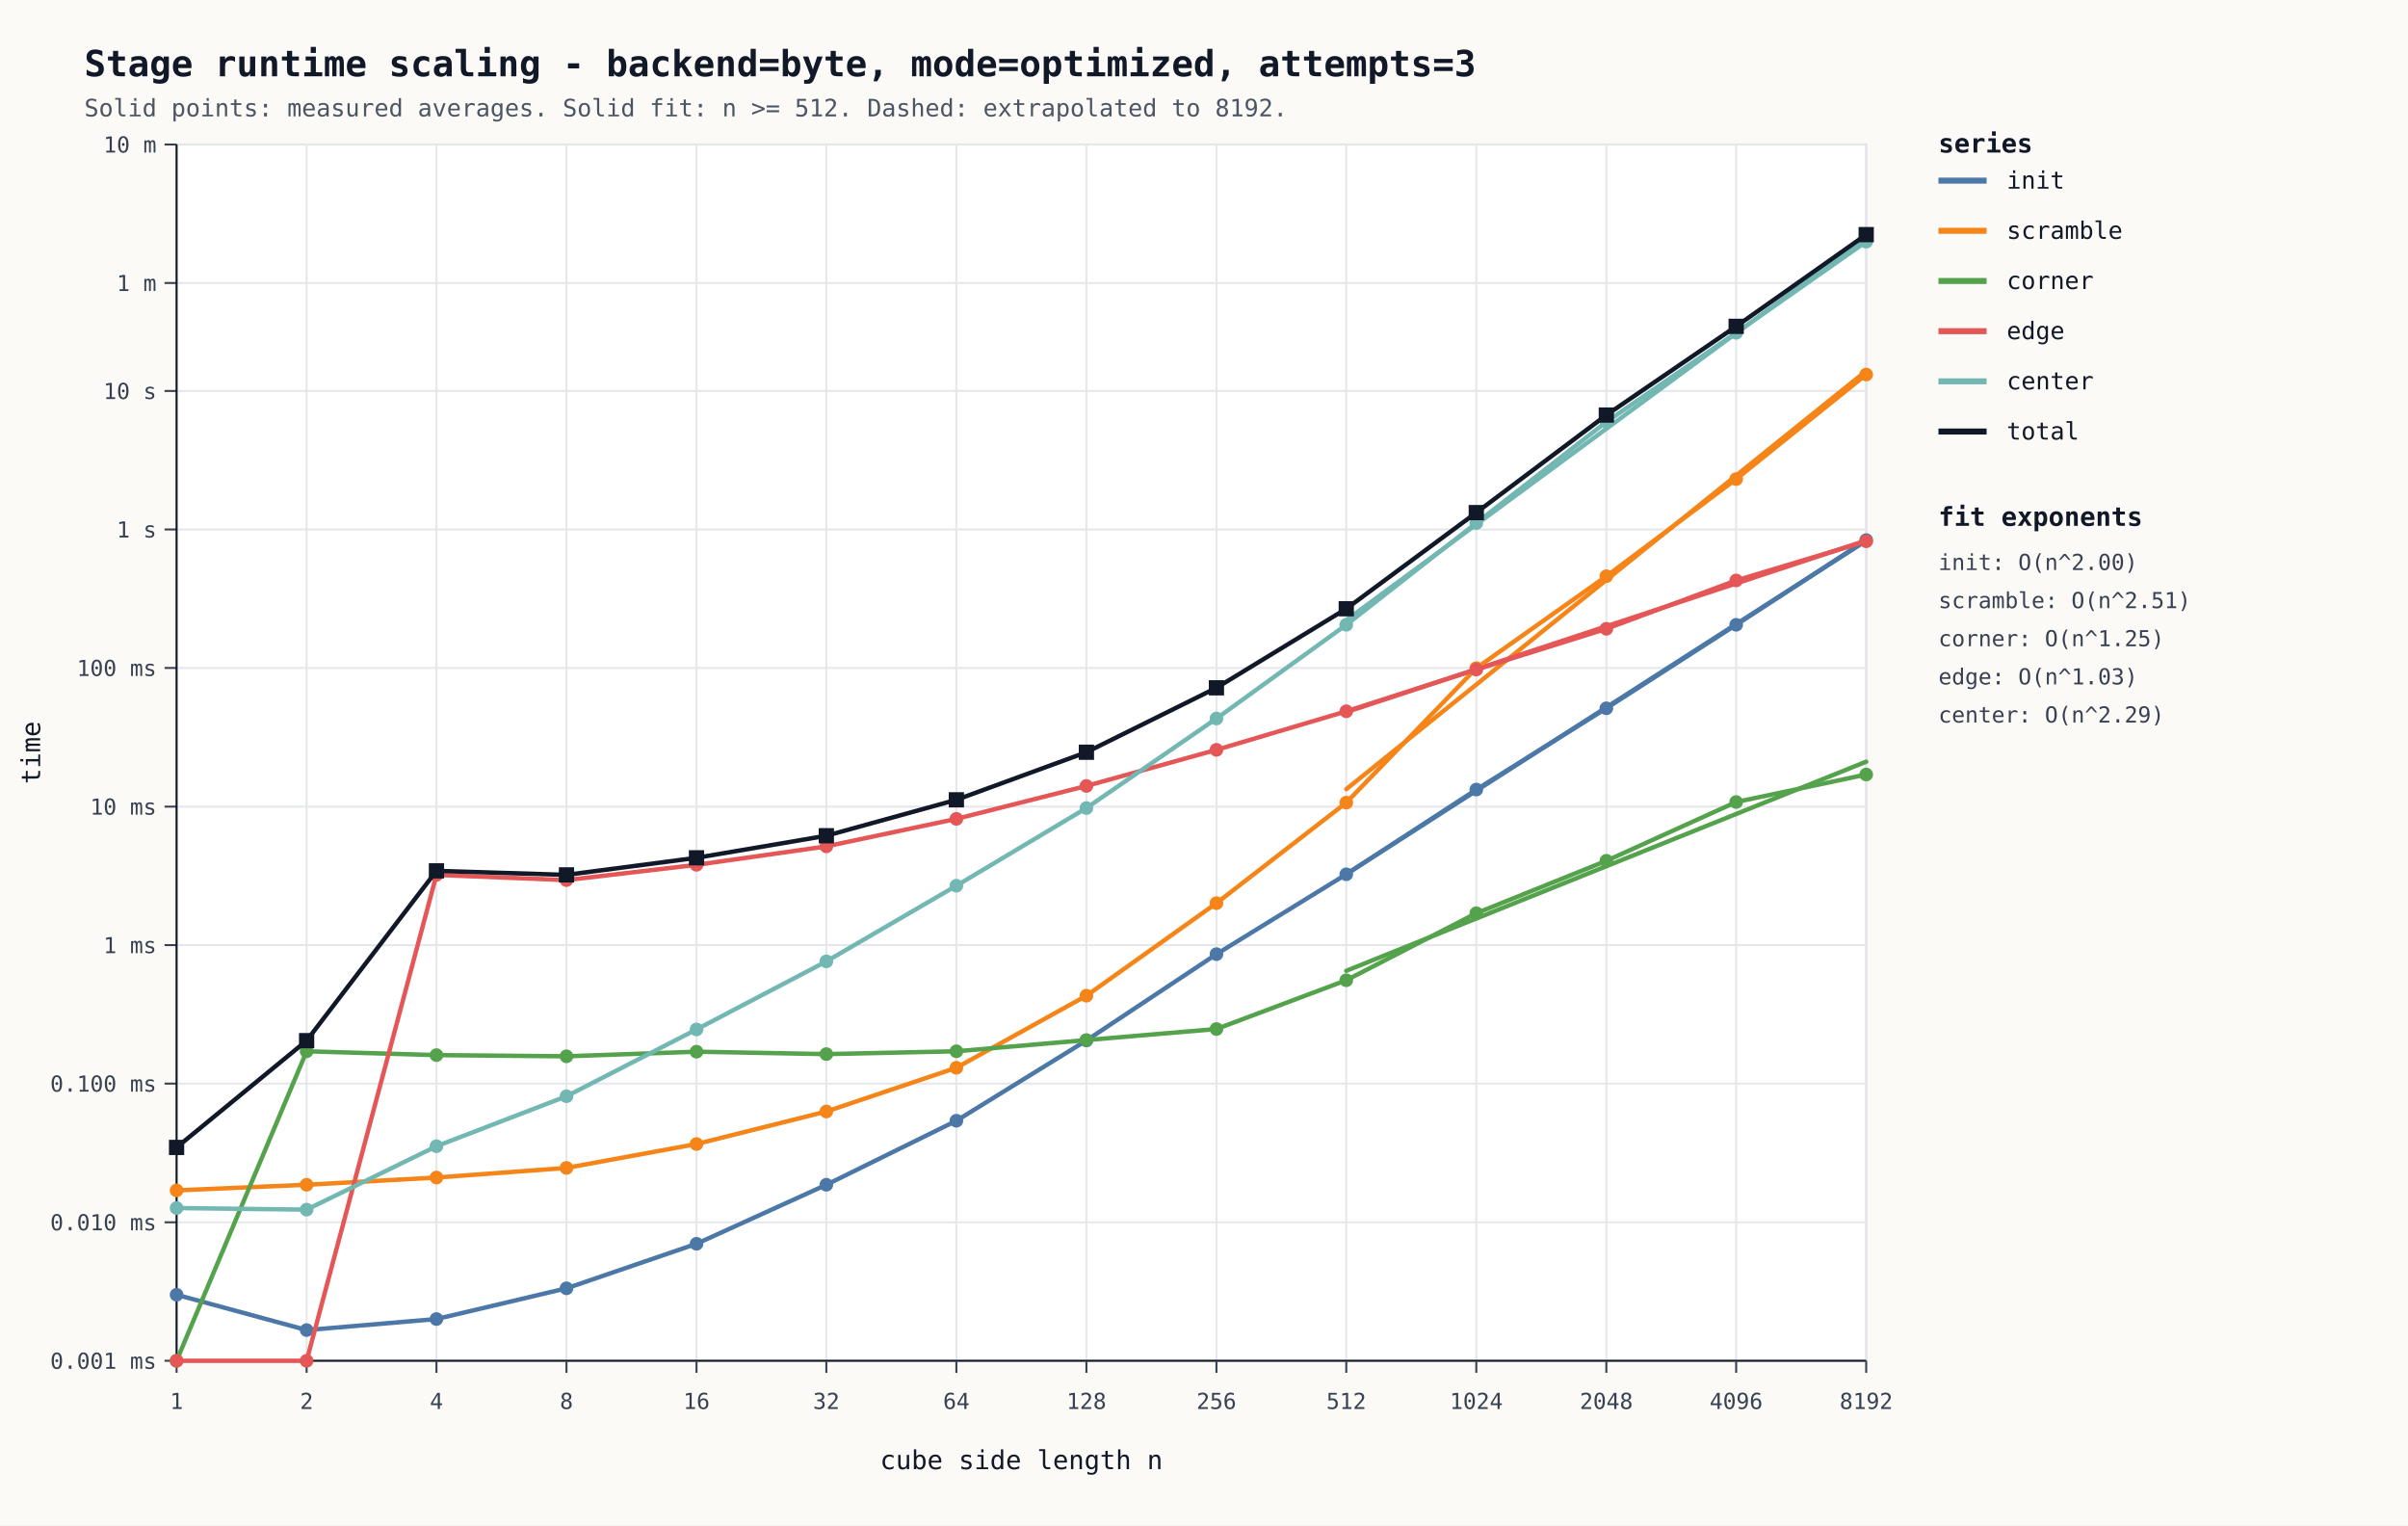
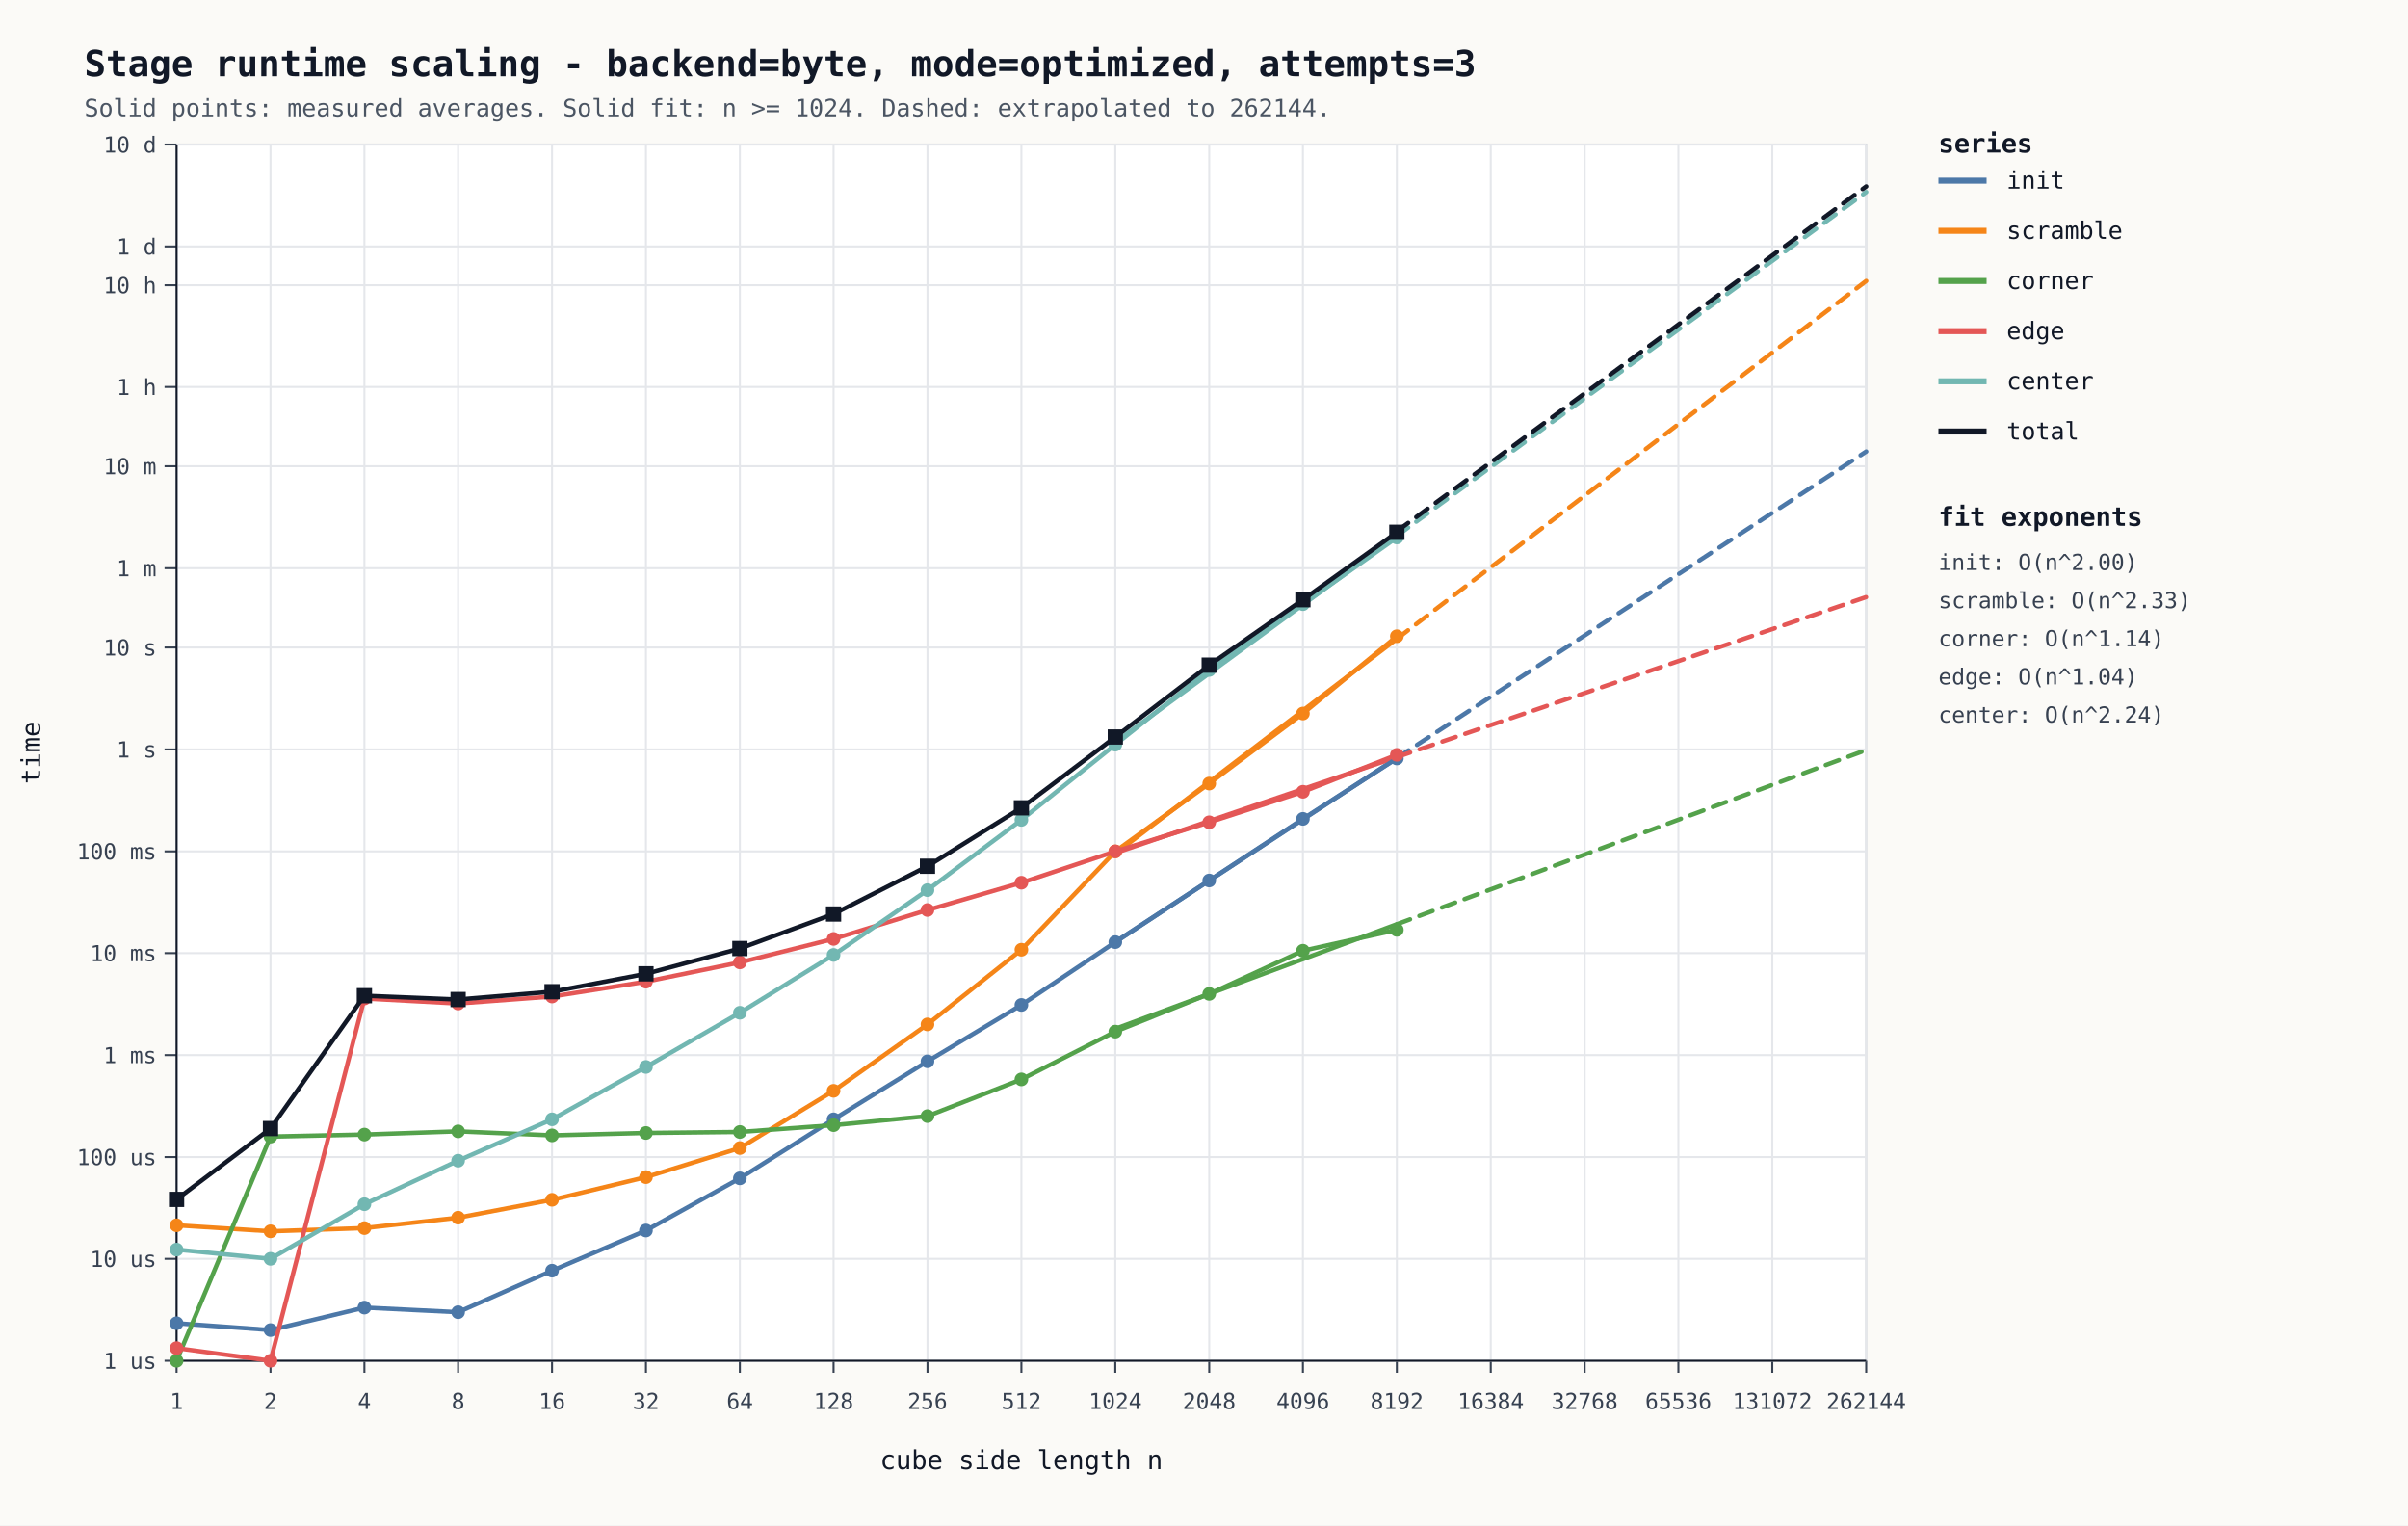
<svg xmlns="http://www.w3.org/2000/svg" width="1200" height="760" viewBox="0 0 1200 760">
  <rect width="1200" height="760" fill="#fbfaf7" />
  <text x="42.0" y="38.0" font-family="monospace" font-size="18" fill="#111827" text-anchor="start" font-weight="700">Stage runtime scaling - backend=byte, mode=optimized, attempts=3</text>
-   <text x="42.0" y="58.0" font-family="monospace" font-size="12" fill="#4b5563" text-anchor="start" font-weight="400">Solid points: measured averages. Solid fit: n &gt;= 512. Dashed: extrapolated to 8192.</text>
+   <text x="42.0" y="58.0" font-family="monospace" font-size="12" fill="#4b5563" text-anchor="start" font-weight="400">Solid points: measured averages. Solid fit: n &gt;= 1024. Dashed: extrapolated to 262144.</text>
  <rect x="88" y="72" width="842" height="606" fill="#ffffff" stroke="#d1d5db" />
  <line x1="88.0" y1="72" x2="88.0" y2="678" stroke="#e5e7eb" />
  <line x1="88.0" y1="678" x2="88.0" y2="684" stroke="#374151" />
  <text x="88.0" y="702.0" font-family="monospace" font-size="11" fill="#374151" text-anchor="middle" font-weight="400">1</text>
-   <line x1="152.8" y1="72" x2="152.8" y2="678" stroke="#e5e7eb" />
-   <line x1="152.8" y1="678" x2="152.8" y2="684" stroke="#374151" />
-   <text x="152.8" y="702.0" font-family="monospace" font-size="11" fill="#374151" text-anchor="middle" font-weight="400">2</text>
-   <line x1="217.5" y1="72" x2="217.5" y2="678" stroke="#e5e7eb" />
-   <line x1="217.5" y1="678" x2="217.5" y2="684" stroke="#374151" />
-   <text x="217.5" y="702.0" font-family="monospace" font-size="11" fill="#374151" text-anchor="middle" font-weight="400">4</text>
-   <line x1="282.3" y1="72" x2="282.3" y2="678" stroke="#e5e7eb" />
-   <line x1="282.3" y1="678" x2="282.3" y2="684" stroke="#374151" />
-   <text x="282.3" y="702.0" font-family="monospace" font-size="11" fill="#374151" text-anchor="middle" font-weight="400">8</text>
-   <line x1="347.1" y1="72" x2="347.1" y2="678" stroke="#e5e7eb" />
-   <line x1="347.1" y1="678" x2="347.1" y2="684" stroke="#374151" />
-   <text x="347.1" y="702.0" font-family="monospace" font-size="11" fill="#374151" text-anchor="middle" font-weight="400">16</text>
-   <line x1="411.8" y1="72" x2="411.8" y2="678" stroke="#e5e7eb" />
-   <line x1="411.8" y1="678" x2="411.8" y2="684" stroke="#374151" />
-   <text x="411.8" y="702.0" font-family="monospace" font-size="11" fill="#374151" text-anchor="middle" font-weight="400">32</text>
-   <line x1="476.6" y1="72" x2="476.6" y2="678" stroke="#e5e7eb" />
-   <line x1="476.6" y1="678" x2="476.6" y2="684" stroke="#374151" />
-   <text x="476.6" y="702.0" font-family="monospace" font-size="11" fill="#374151" text-anchor="middle" font-weight="400">64</text>
-   <line x1="541.4" y1="72" x2="541.4" y2="678" stroke="#e5e7eb" />
-   <line x1="541.4" y1="678" x2="541.4" y2="684" stroke="#374151" />
-   <text x="541.4" y="702.0" font-family="monospace" font-size="11" fill="#374151" text-anchor="middle" font-weight="400">128</text>
-   <line x1="606.2" y1="72" x2="606.2" y2="678" stroke="#e5e7eb" />
-   <line x1="606.2" y1="678" x2="606.2" y2="684" stroke="#374151" />
-   <text x="606.2" y="702.0" font-family="monospace" font-size="11" fill="#374151" text-anchor="middle" font-weight="400">256</text>
-   <line x1="670.9" y1="72" x2="670.9" y2="678" stroke="#e5e7eb" />
-   <line x1="670.9" y1="678" x2="670.9" y2="684" stroke="#374151" />
-   <text x="670.9" y="702.0" font-family="monospace" font-size="11" fill="#374151" text-anchor="middle" font-weight="400">512</text>
-   <line x1="735.7" y1="72" x2="735.7" y2="678" stroke="#e5e7eb" />
-   <line x1="735.7" y1="678" x2="735.7" y2="684" stroke="#374151" />
-   <text x="735.7" y="702.0" font-family="monospace" font-size="11" fill="#374151" text-anchor="middle" font-weight="400">1024</text>
-   <line x1="800.5" y1="72" x2="800.5" y2="678" stroke="#e5e7eb" />
-   <line x1="800.5" y1="678" x2="800.5" y2="684" stroke="#374151" />
-   <text x="800.5" y="702.0" font-family="monospace" font-size="11" fill="#374151" text-anchor="middle" font-weight="400">2048</text>
-   <line x1="865.2" y1="72" x2="865.2" y2="678" stroke="#e5e7eb" />
-   <line x1="865.2" y1="678" x2="865.2" y2="684" stroke="#374151" />
-   <text x="865.2" y="702.0" font-family="monospace" font-size="11" fill="#374151" text-anchor="middle" font-weight="400">4096</text>
+   <line x1="134.8" y1="72" x2="134.8" y2="678" stroke="#e5e7eb" />
+   <line x1="134.8" y1="678" x2="134.8" y2="684" stroke="#374151" />
+   <text x="134.8" y="702.0" font-family="monospace" font-size="11" fill="#374151" text-anchor="middle" font-weight="400">2</text>
+   <line x1="181.6" y1="72" x2="181.6" y2="678" stroke="#e5e7eb" />
+   <line x1="181.6" y1="678" x2="181.6" y2="684" stroke="#374151" />
+   <text x="181.6" y="702.0" font-family="monospace" font-size="11" fill="#374151" text-anchor="middle" font-weight="400">4</text>
+   <line x1="228.3" y1="72" x2="228.3" y2="678" stroke="#e5e7eb" />
+   <line x1="228.3" y1="678" x2="228.3" y2="684" stroke="#374151" />
+   <text x="228.3" y="702.0" font-family="monospace" font-size="11" fill="#374151" text-anchor="middle" font-weight="400">8</text>
+   <line x1="275.1" y1="72" x2="275.1" y2="678" stroke="#e5e7eb" />
+   <line x1="275.1" y1="678" x2="275.1" y2="684" stroke="#374151" />
+   <text x="275.1" y="702.0" font-family="monospace" font-size="11" fill="#374151" text-anchor="middle" font-weight="400">16</text>
+   <line x1="321.9" y1="72" x2="321.9" y2="678" stroke="#e5e7eb" />
+   <line x1="321.9" y1="678" x2="321.9" y2="684" stroke="#374151" />
+   <text x="321.9" y="702.0" font-family="monospace" font-size="11" fill="#374151" text-anchor="middle" font-weight="400">32</text>
+   <line x1="368.7" y1="72" x2="368.7" y2="678" stroke="#e5e7eb" />
+   <line x1="368.7" y1="678" x2="368.7" y2="684" stroke="#374151" />
+   <text x="368.7" y="702.0" font-family="monospace" font-size="11" fill="#374151" text-anchor="middle" font-weight="400">64</text>
+   <line x1="415.4" y1="72" x2="415.4" y2="678" stroke="#e5e7eb" />
+   <line x1="415.4" y1="678" x2="415.4" y2="684" stroke="#374151" />
+   <text x="415.4" y="702.0" font-family="monospace" font-size="11" fill="#374151" text-anchor="middle" font-weight="400">128</text>
+   <line x1="462.2" y1="72" x2="462.2" y2="678" stroke="#e5e7eb" />
+   <line x1="462.2" y1="678" x2="462.2" y2="684" stroke="#374151" />
+   <text x="462.2" y="702.0" font-family="monospace" font-size="11" fill="#374151" text-anchor="middle" font-weight="400">256</text>
+   <line x1="509.0" y1="72" x2="509.0" y2="678" stroke="#e5e7eb" />
+   <line x1="509.0" y1="678" x2="509.0" y2="684" stroke="#374151" />
+   <text x="509.0" y="702.0" font-family="monospace" font-size="11" fill="#374151" text-anchor="middle" font-weight="400">512</text>
+   <line x1="555.8" y1="72" x2="555.8" y2="678" stroke="#e5e7eb" />
+   <line x1="555.8" y1="678" x2="555.8" y2="684" stroke="#374151" />
+   <text x="555.8" y="702.0" font-family="monospace" font-size="11" fill="#374151" text-anchor="middle" font-weight="400">1024</text>
+   <line x1="602.6" y1="72" x2="602.6" y2="678" stroke="#e5e7eb" />
+   <line x1="602.6" y1="678" x2="602.6" y2="684" stroke="#374151" />
+   <text x="602.6" y="702.0" font-family="monospace" font-size="11" fill="#374151" text-anchor="middle" font-weight="400">2048</text>
+   <line x1="649.3" y1="72" x2="649.3" y2="678" stroke="#e5e7eb" />
+   <line x1="649.3" y1="678" x2="649.3" y2="684" stroke="#374151" />
+   <text x="649.3" y="702.0" font-family="monospace" font-size="11" fill="#374151" text-anchor="middle" font-weight="400">4096</text>
+   <line x1="696.1" y1="72" x2="696.1" y2="678" stroke="#e5e7eb" />
+   <line x1="696.1" y1="678" x2="696.1" y2="684" stroke="#374151" />
+   <text x="696.1" y="702.0" font-family="monospace" font-size="11" fill="#374151" text-anchor="middle" font-weight="400">8192</text>
+   <line x1="742.9" y1="72" x2="742.9" y2="678" stroke="#e5e7eb" />
+   <line x1="742.9" y1="678" x2="742.9" y2="684" stroke="#374151" />
+   <text x="742.9" y="702.0" font-family="monospace" font-size="11" fill="#374151" text-anchor="middle" font-weight="400">16384</text>
+   <line x1="789.7" y1="72" x2="789.7" y2="678" stroke="#e5e7eb" />
+   <line x1="789.7" y1="678" x2="789.7" y2="684" stroke="#374151" />
+   <text x="789.7" y="702.0" font-family="monospace" font-size="11" fill="#374151" text-anchor="middle" font-weight="400">32768</text>
+   <line x1="836.4" y1="72" x2="836.4" y2="678" stroke="#e5e7eb" />
+   <line x1="836.4" y1="678" x2="836.4" y2="684" stroke="#374151" />
+   <text x="836.4" y="702.0" font-family="monospace" font-size="11" fill="#374151" text-anchor="middle" font-weight="400">65536</text>
+   <line x1="883.2" y1="72" x2="883.2" y2="678" stroke="#e5e7eb" />
+   <line x1="883.2" y1="678" x2="883.2" y2="684" stroke="#374151" />
+   <text x="883.2" y="702.0" font-family="monospace" font-size="11" fill="#374151" text-anchor="middle" font-weight="400">131072</text>
  <line x1="930.0" y1="72" x2="930.0" y2="678" stroke="#e5e7eb" />
  <line x1="930.0" y1="678" x2="930.0" y2="684" stroke="#374151" />
-   <text x="930.0" y="702.0" font-family="monospace" font-size="11" fill="#374151" text-anchor="middle" font-weight="400">8192</text>
+   <text x="930.0" y="702.0" font-family="monospace" font-size="11" fill="#374151" text-anchor="middle" font-weight="400">262144</text>
  <line x1="88" y1="678.0" x2="930" y2="678.0" stroke="#e5e7eb" />
  <line x1="82" y1="678.0" x2="88" y2="678.0" stroke="#374151" />
-   <text x="78.0" y="682.0" font-family="monospace" font-size="11" fill="#374151" text-anchor="end" font-weight="400">0.001 ms</text>
-   <line x1="88" y1="609.0" x2="930" y2="609.0" stroke="#e5e7eb" />
-   <line x1="82" y1="609.0" x2="88" y2="609.0" stroke="#374151" />
-   <text x="78.0" y="613.0" font-family="monospace" font-size="11" fill="#374151" text-anchor="end" font-weight="400">0.010 ms</text>
-   <line x1="88" y1="539.9" x2="930" y2="539.9" stroke="#e5e7eb" />
-   <line x1="82" y1="539.9" x2="88" y2="539.9" stroke="#374151" />
-   <text x="78.0" y="543.9" font-family="monospace" font-size="11" fill="#374151" text-anchor="end" font-weight="400">0.100 ms</text>
-   <line x1="88" y1="470.9" x2="930" y2="470.9" stroke="#e5e7eb" />
-   <line x1="82" y1="470.9" x2="88" y2="470.9" stroke="#374151" />
-   <text x="78.0" y="474.9" font-family="monospace" font-size="11" fill="#374151" text-anchor="end" font-weight="400">1 ms</text>
-   <line x1="88" y1="401.9" x2="930" y2="401.9" stroke="#e5e7eb" />
-   <line x1="82" y1="401.9" x2="88" y2="401.9" stroke="#374151" />
-   <text x="78.0" y="405.9" font-family="monospace" font-size="11" fill="#374151" text-anchor="end" font-weight="400">10 ms</text>
-   <line x1="88" y1="332.8" x2="930" y2="332.8" stroke="#e5e7eb" />
-   <line x1="82" y1="332.8" x2="88" y2="332.8" stroke="#374151" />
-   <text x="78.0" y="336.8" font-family="monospace" font-size="11" fill="#374151" text-anchor="end" font-weight="400">100 ms</text>
-   <line x1="88" y1="263.8" x2="930" y2="263.8" stroke="#e5e7eb" />
-   <line x1="82" y1="263.8" x2="88" y2="263.8" stroke="#374151" />
-   <text x="78.0" y="267.8" font-family="monospace" font-size="11" fill="#374151" text-anchor="end" font-weight="400">1 s</text>
-   <line x1="88" y1="194.8" x2="930" y2="194.8" stroke="#e5e7eb" />
-   <line x1="82" y1="194.8" x2="88" y2="194.8" stroke="#374151" />
-   <text x="78.0" y="198.8" font-family="monospace" font-size="11" fill="#374151" text-anchor="end" font-weight="400">10 s</text>
-   <line x1="88" y1="141.0" x2="930" y2="141.0" stroke="#e5e7eb" />
-   <line x1="82" y1="141.0" x2="88" y2="141.0" stroke="#374151" />
-   <text x="78.0" y="145.0" font-family="monospace" font-size="11" fill="#374151" text-anchor="end" font-weight="400">1 m</text>
+   <text x="78.0" y="682.0" font-family="monospace" font-size="11" fill="#374151" text-anchor="end" font-weight="400">1 us</text>
+   <line x1="88" y1="627.2" x2="930" y2="627.2" stroke="#e5e7eb" />
+   <line x1="82" y1="627.2" x2="88" y2="627.2" stroke="#374151" />
+   <text x="78.0" y="631.2" font-family="monospace" font-size="11" fill="#374151" text-anchor="end" font-weight="400">10 us</text>
+   <line x1="88" y1="576.5" x2="930" y2="576.5" stroke="#e5e7eb" />
+   <line x1="82" y1="576.5" x2="88" y2="576.5" stroke="#374151" />
+   <text x="78.0" y="580.5" font-family="monospace" font-size="11" fill="#374151" text-anchor="end" font-weight="400">100 us</text>
+   <line x1="88" y1="525.7" x2="930" y2="525.7" stroke="#e5e7eb" />
+   <line x1="82" y1="525.7" x2="88" y2="525.7" stroke="#374151" />
+   <text x="78.0" y="529.7" font-family="monospace" font-size="11" fill="#374151" text-anchor="end" font-weight="400">1 ms</text>
+   <line x1="88" y1="474.9" x2="930" y2="474.9" stroke="#e5e7eb" />
+   <line x1="82" y1="474.9" x2="88" y2="474.9" stroke="#374151" />
+   <text x="78.0" y="478.9" font-family="monospace" font-size="11" fill="#374151" text-anchor="end" font-weight="400">10 ms</text>
+   <line x1="88" y1="424.2" x2="930" y2="424.2" stroke="#e5e7eb" />
+   <line x1="82" y1="424.2" x2="88" y2="424.2" stroke="#374151" />
+   <text x="78.0" y="428.2" font-family="monospace" font-size="11" fill="#374151" text-anchor="end" font-weight="400">100 ms</text>
+   <line x1="88" y1="373.4" x2="930" y2="373.4" stroke="#e5e7eb" />
+   <line x1="82" y1="373.4" x2="88" y2="373.4" stroke="#374151" />
+   <text x="78.0" y="377.4" font-family="monospace" font-size="11" fill="#374151" text-anchor="end" font-weight="400">1 s</text>
+   <line x1="88" y1="322.6" x2="930" y2="322.6" stroke="#e5e7eb" />
+   <line x1="82" y1="322.6" x2="88" y2="322.6" stroke="#374151" />
+   <text x="78.0" y="326.6" font-family="monospace" font-size="11" fill="#374151" text-anchor="end" font-weight="400">10 s</text>
+   <line x1="88" y1="283.1" x2="930" y2="283.1" stroke="#e5e7eb" />
+   <line x1="82" y1="283.1" x2="88" y2="283.1" stroke="#374151" />
+   <text x="78.0" y="287.1" font-family="monospace" font-size="11" fill="#374151" text-anchor="end" font-weight="400">1 m</text>
+   <line x1="88" y1="232.3" x2="930" y2="232.3" stroke="#e5e7eb" />
+   <line x1="82" y1="232.3" x2="88" y2="232.3" stroke="#374151" />
+   <text x="78.0" y="236.3" font-family="monospace" font-size="11" fill="#374151" text-anchor="end" font-weight="400">10 m</text>
+   <line x1="88" y1="192.8" x2="930" y2="192.8" stroke="#e5e7eb" />
+   <line x1="82" y1="192.8" x2="88" y2="192.8" stroke="#374151" />
+   <text x="78.0" y="196.8" font-family="monospace" font-size="11" fill="#374151" text-anchor="end" font-weight="400">1 h</text>
+   <line x1="88" y1="142.1" x2="930" y2="142.1" stroke="#e5e7eb" />
+   <line x1="82" y1="142.1" x2="88" y2="142.1" stroke="#374151" />
+   <text x="78.0" y="146.1" font-family="monospace" font-size="11" fill="#374151" text-anchor="end" font-weight="400">10 h</text>
+   <line x1="88" y1="122.8" x2="930" y2="122.8" stroke="#e5e7eb" />
+   <line x1="82" y1="122.8" x2="88" y2="122.8" stroke="#374151" />
+   <text x="78.0" y="126.8" font-family="monospace" font-size="11" fill="#374151" text-anchor="end" font-weight="400">1 d</text>
  <line x1="88" y1="72.0" x2="930" y2="72.0" stroke="#e5e7eb" />
  <line x1="82" y1="72.0" x2="88" y2="72.0" stroke="#374151" />
-   <text x="78.0" y="76.0" font-family="monospace" font-size="11" fill="#374151" text-anchor="end" font-weight="400">10 m</text>
+   <text x="78.0" y="76.0" font-family="monospace" font-size="11" fill="#374151" text-anchor="end" font-weight="400">10 d</text>
  <line x1="88" y1="678" x2="930" y2="678" stroke="#111827" />
  <line x1="88" y1="72" x2="88" y2="678" stroke="#111827" />
  <text x="509.0" y="732.0" font-family="monospace" font-size="13" fill="#111827" text-anchor="middle" font-weight="400">cube side length n</text>
  <text x="20.0" y="375.0" font-family="monospace" font-size="13" fill="#111827" text-anchor="middle" font-weight="400" transform="rotate(-90 20 375)">time</text>
-   <polyline points="670.9,435.5 930.0,269.4" fill="none" stroke="#4c78a8" stroke-width="2.2" stroke-linecap="round" stroke-linejoin="round" />
-   <polyline points="670.9,393.2 930.0,184.8" fill="none" stroke="#f58518" stroke-width="2.2" stroke-linecap="round" stroke-linejoin="round" />
-   <polyline points="670.9,483.7 930.0,379.5" fill="none" stroke="#54a24b" stroke-width="2.2" stroke-linecap="round" stroke-linejoin="round" />
-   <polyline points="670.9,354.8 930.0,269.3" fill="none" stroke="#e45756" stroke-width="2.2" stroke-linecap="round" stroke-linejoin="round" />
-   <polyline points="670.9,309.0 930.0,118.3" fill="none" stroke="#72b7b2" stroke-width="2.2" stroke-linecap="round" stroke-linejoin="round" />
-   <polyline points="88.0,645.1 152.8,662.7 217.5,657.2 282.3,641.9 347.1,619.7 411.8,590.3 476.6,558.4 541.4,518.4 606.2,475.4 670.9,435.6 735.7,393.4 800.5,352.9 865.2,311.3 930.0,269.1" fill="none" stroke="#4c78a8" stroke-width="2.2" stroke-linecap="round" stroke-linejoin="round" />
-   <circle cx="88.0" cy="645.1" r="3.4" fill="#4c78a8" />
-   <circle cx="152.8" cy="662.7" r="3.4" fill="#4c78a8" />
-   <circle cx="217.5" cy="657.2" r="3.4" fill="#4c78a8" />
-   <circle cx="282.3" cy="641.9" r="3.4" fill="#4c78a8" />
-   <circle cx="347.1" cy="619.7" r="3.4" fill="#4c78a8" />
-   <circle cx="411.8" cy="590.3" r="3.4" fill="#4c78a8" />
-   <circle cx="476.6" cy="558.4" r="3.4" fill="#4c78a8" />
-   <circle cx="541.4" cy="518.4" r="3.4" fill="#4c78a8" />
-   <circle cx="606.2" cy="475.4" r="3.4" fill="#4c78a8" />
-   <circle cx="670.9" cy="435.6" r="3.4" fill="#4c78a8" />
-   <circle cx="735.7" cy="393.4" r="3.4" fill="#4c78a8" />
-   <circle cx="800.5" cy="352.9" r="3.4" fill="#4c78a8" />
-   <circle cx="865.2" cy="311.3" r="3.4" fill="#4c78a8" />
-   <circle cx="930.0" cy="269.1" r="3.4" fill="#4c78a8" />
-   <polyline points="88.0,593.1 152.8,590.3 217.5,586.7 282.3,581.9 347.1,570.0 411.8,553.8 476.6,532.0 541.4,496.1 606.2,450.0 670.9,399.9 735.7,332.9 800.5,287.1 865.2,238.7 930.0,186.6" fill="none" stroke="#f58518" stroke-width="2.2" stroke-linecap="round" stroke-linejoin="round" />
-   <circle cx="88.0" cy="593.1" r="3.4" fill="#f58518" />
-   <circle cx="152.8" cy="590.3" r="3.4" fill="#f58518" />
-   <circle cx="217.5" cy="586.7" r="3.4" fill="#f58518" />
-   <circle cx="282.3" cy="581.9" r="3.4" fill="#f58518" />
-   <circle cx="347.1" cy="570.0" r="3.4" fill="#f58518" />
-   <circle cx="411.8" cy="553.8" r="3.4" fill="#f58518" />
-   <circle cx="476.6" cy="532.0" r="3.4" fill="#f58518" />
-   <circle cx="541.4" cy="496.1" r="3.4" fill="#f58518" />
-   <circle cx="606.2" cy="450.0" r="3.4" fill="#f58518" />
-   <circle cx="670.9" cy="399.9" r="3.4" fill="#f58518" />
-   <circle cx="735.7" cy="332.9" r="3.4" fill="#f58518" />
-   <circle cx="800.5" cy="287.1" r="3.4" fill="#f58518" />
-   <circle cx="865.2" cy="238.7" r="3.4" fill="#f58518" />
-   <circle cx="930.0" cy="186.6" r="3.4" fill="#f58518" />
-   <polyline points="88.0,678.0 152.8,523.8 217.5,525.7 282.3,526.3 347.1,524.0 411.8,525.2 476.6,523.8 541.4,518.2 606.2,512.7 670.9,488.4 735.7,455.0 800.5,428.9 865.2,399.6 930.0,385.9" fill="none" stroke="#54a24b" stroke-width="2.2" stroke-linecap="round" stroke-linejoin="round" />
+   <polyline points="555.8,469.3 696.1,377.7" fill="none" stroke="#4c78a8" stroke-width="2.2" stroke-linecap="round" stroke-linejoin="round" />
+   <polyline points="696.1,377.7 930.0,225.0" fill="none" stroke="#4c78a8" stroke-width="2.2" stroke-linecap="round" stroke-linejoin="round" stroke-dasharray="7 5" />
+   <polyline points="555.8,425.3 696.1,318.3" fill="none" stroke="#f58518" stroke-width="2.2" stroke-linecap="round" stroke-linejoin="round" />
+   <polyline points="696.1,318.3 930.0,140.0" fill="none" stroke="#f58518" stroke-width="2.2" stroke-linecap="round" stroke-linejoin="round" stroke-dasharray="7 5" />
+   <polyline points="555.8,512.6 696.1,460.5" fill="none" stroke="#54a24b" stroke-width="2.2" stroke-linecap="round" stroke-linejoin="round" />
+   <polyline points="696.1,460.5 930.0,373.7" fill="none" stroke="#54a24b" stroke-width="2.2" stroke-linecap="round" stroke-linejoin="round" stroke-dasharray="7 5" />
+   <polyline points="555.8,425.0 696.1,377.2" fill="none" stroke="#e45756" stroke-width="2.2" stroke-linecap="round" stroke-linejoin="round" />
+   <polyline points="696.1,377.2 930.0,297.5" fill="none" stroke="#e45756" stroke-width="2.2" stroke-linecap="round" stroke-linejoin="round" stroke-dasharray="7 5" />
+   <polyline points="555.8,369.8 696.1,267.0" fill="none" stroke="#72b7b2" stroke-width="2.2" stroke-linecap="round" stroke-linejoin="round" />
+   <polyline points="696.1,267.0 930.0,95.7" fill="none" stroke="#72b7b2" stroke-width="2.2" stroke-linecap="round" stroke-linejoin="round" stroke-dasharray="7 5" />
+   <polyline points="696.1,264.7 742.9,230.4 789.7,196.0 836.4,161.7 883.2,127.3 930.0,92.9" fill="none" stroke="#111827" stroke-width="2.2" stroke-linecap="round" stroke-linejoin="round" stroke-dasharray="7 5" />
+   <polyline points="88.0,659.3 134.8,662.7 181.6,651.5 228.3,653.8 275.1,633.1 321.9,613.1 368.7,587.1 415.4,557.7 462.2,528.8 509.0,500.7 555.8,469.4 602.6,438.7 649.3,408.0 696.1,377.9" fill="none" stroke="#4c78a8" stroke-width="2.2" stroke-linecap="round" stroke-linejoin="round" />
+   <circle cx="88.0" cy="659.3" r="3.4" fill="#4c78a8" />
+   <circle cx="134.8" cy="662.7" r="3.4" fill="#4c78a8" />
+   <circle cx="181.6" cy="651.5" r="3.4" fill="#4c78a8" />
+   <circle cx="228.3" cy="653.8" r="3.4" fill="#4c78a8" />
+   <circle cx="275.1" cy="633.1" r="3.4" fill="#4c78a8" />
+   <circle cx="321.9" cy="613.1" r="3.4" fill="#4c78a8" />
+   <circle cx="368.7" cy="587.1" r="3.4" fill="#4c78a8" />
+   <circle cx="415.4" cy="557.7" r="3.4" fill="#4c78a8" />
+   <circle cx="462.2" cy="528.8" r="3.4" fill="#4c78a8" />
+   <circle cx="509.0" cy="500.7" r="3.4" fill="#4c78a8" />
+   <circle cx="555.8" cy="469.4" r="3.4" fill="#4c78a8" />
+   <circle cx="602.6" cy="438.7" r="3.4" fill="#4c78a8" />
+   <circle cx="649.3" cy="408.0" r="3.4" fill="#4c78a8" />
+   <circle cx="696.1" cy="377.9" r="3.4" fill="#4c78a8" />
+   <polyline points="88.0,610.5 134.8,613.5 181.6,611.9 228.3,606.7 275.1,597.8 321.9,586.5 368.7,572.0 415.4,543.5 462.2,510.4 509.0,473.2 555.8,424.2 602.6,390.4 649.3,355.5 696.1,317.0" fill="none" stroke="#f58518" stroke-width="2.2" stroke-linecap="round" stroke-linejoin="round" />
+   <circle cx="88.0" cy="610.5" r="3.4" fill="#f58518" />
+   <circle cx="134.8" cy="613.5" r="3.4" fill="#f58518" />
+   <circle cx="181.6" cy="611.9" r="3.4" fill="#f58518" />
+   <circle cx="228.3" cy="606.7" r="3.4" fill="#f58518" />
+   <circle cx="275.1" cy="597.8" r="3.4" fill="#f58518" />
+   <circle cx="321.9" cy="586.5" r="3.4" fill="#f58518" />
+   <circle cx="368.7" cy="572.0" r="3.4" fill="#f58518" />
+   <circle cx="415.4" cy="543.5" r="3.4" fill="#f58518" />
+   <circle cx="462.2" cy="510.4" r="3.4" fill="#f58518" />
+   <circle cx="509.0" cy="473.2" r="3.4" fill="#f58518" />
+   <circle cx="555.8" cy="424.2" r="3.4" fill="#f58518" />
+   <circle cx="602.6" cy="390.4" r="3.4" fill="#f58518" />
+   <circle cx="649.3" cy="355.5" r="3.4" fill="#f58518" />
+   <circle cx="696.1" cy="317.0" r="3.4" fill="#f58518" />
+   <polyline points="88.0,678.0 134.8,566.3 181.6,565.3 228.3,563.7 275.1,565.7 321.9,564.5 368.7,564.0 415.4,560.6 462.2,556.1 509.0,537.8 555.8,514.0 602.6,495.2 649.3,473.7 696.1,463.3" fill="none" stroke="#54a24b" stroke-width="2.2" stroke-linecap="round" stroke-linejoin="round" />
  <circle cx="88.0" cy="678.0" r="3.4" fill="#54a24b" />
-   <circle cx="152.8" cy="523.8" r="3.4" fill="#54a24b" />
-   <circle cx="217.5" cy="525.7" r="3.4" fill="#54a24b" />
-   <circle cx="282.3" cy="526.3" r="3.4" fill="#54a24b" />
-   <circle cx="347.1" cy="524.0" r="3.4" fill="#54a24b" />
-   <circle cx="411.8" cy="525.2" r="3.4" fill="#54a24b" />
-   <circle cx="476.6" cy="523.8" r="3.4" fill="#54a24b" />
-   <circle cx="541.4" cy="518.2" r="3.4" fill="#54a24b" />
-   <circle cx="606.2" cy="512.7" r="3.4" fill="#54a24b" />
-   <circle cx="670.9" cy="488.4" r="3.4" fill="#54a24b" />
-   <circle cx="735.7" cy="455.0" r="3.4" fill="#54a24b" />
-   <circle cx="800.5" cy="428.9" r="3.4" fill="#54a24b" />
-   <circle cx="865.2" cy="399.6" r="3.4" fill="#54a24b" />
-   <circle cx="930.0" cy="385.9" r="3.4" fill="#54a24b" />
-   <polyline points="88.0,678.0 152.8,678.0 217.5,435.9 282.3,438.5 347.1,430.9 411.8,421.7 476.6,408.0 541.4,391.6 606.2,373.6 670.9,354.4 735.7,333.6 800.5,313.3 865.2,289.2 930.0,269.7" fill="none" stroke="#e45756" stroke-width="2.2" stroke-linecap="round" stroke-linejoin="round" />
-   <circle cx="88.0" cy="678.0" r="3.4" fill="#e45756" />
-   <circle cx="152.8" cy="678.0" r="3.4" fill="#e45756" />
-   <circle cx="217.5" cy="435.9" r="3.4" fill="#e45756" />
-   <circle cx="282.3" cy="438.5" r="3.4" fill="#e45756" />
-   <circle cx="347.1" cy="430.9" r="3.4" fill="#e45756" />
-   <circle cx="411.8" cy="421.7" r="3.4" fill="#e45756" />
-   <circle cx="476.6" cy="408.0" r="3.4" fill="#e45756" />
-   <circle cx="541.4" cy="391.6" r="3.4" fill="#e45756" />
-   <circle cx="606.2" cy="373.6" r="3.4" fill="#e45756" />
-   <circle cx="670.9" cy="354.4" r="3.4" fill="#e45756" />
-   <circle cx="735.7" cy="333.6" r="3.4" fill="#e45756" />
-   <circle cx="800.5" cy="313.3" r="3.4" fill="#e45756" />
-   <circle cx="865.2" cy="289.2" r="3.4" fill="#e45756" />
-   <circle cx="930.0" cy="269.7" r="3.4" fill="#e45756" />
-   <polyline points="88.0,601.9 152.8,602.7 217.5,571.1 282.3,546.2 347.1,512.9 411.8,479.0 476.6,441.3 541.4,402.6 606.2,358.0 670.9,311.3 735.7,260.6 800.5,210.2 865.2,165.8 930.0,120.4" fill="none" stroke="#72b7b2" stroke-width="2.2" stroke-linecap="round" stroke-linejoin="round" />
-   <circle cx="88.0" cy="601.9" r="3.4" fill="#72b7b2" />
-   <circle cx="152.8" cy="602.7" r="3.4" fill="#72b7b2" />
-   <circle cx="217.5" cy="571.1" r="3.4" fill="#72b7b2" />
-   <circle cx="282.3" cy="546.2" r="3.4" fill="#72b7b2" />
-   <circle cx="347.1" cy="512.9" r="3.4" fill="#72b7b2" />
-   <circle cx="411.8" cy="479.0" r="3.4" fill="#72b7b2" />
-   <circle cx="476.6" cy="441.3" r="3.4" fill="#72b7b2" />
-   <circle cx="541.4" cy="402.6" r="3.4" fill="#72b7b2" />
-   <circle cx="606.2" cy="358.0" r="3.4" fill="#72b7b2" />
-   <circle cx="670.9" cy="311.3" r="3.4" fill="#72b7b2" />
-   <circle cx="735.7" cy="260.6" r="3.4" fill="#72b7b2" />
-   <circle cx="800.5" cy="210.2" r="3.4" fill="#72b7b2" />
-   <circle cx="865.2" cy="165.8" r="3.4" fill="#72b7b2" />
-   <circle cx="930.0" cy="120.4" r="3.4" fill="#72b7b2" />
-   <polyline points="88.0,571.7 152.8,518.5 217.5,433.9 282.3,435.9 347.1,427.4 411.8,416.4 476.6,398.5 541.4,374.8 606.2,342.7 670.9,303.3 735.7,255.4 800.5,206.8 865.2,162.6 930.0,116.9" fill="none" stroke="#111827" stroke-width="2.2" stroke-linecap="round" stroke-linejoin="round" />
-   <rect x="84.2" y="567.9" width="7.6" height="7.6" fill="#111827" />
-   <rect x="149.0" y="514.7" width="7.6" height="7.6" fill="#111827" />
-   <rect x="213.7" y="430.1" width="7.6" height="7.6" fill="#111827" />
-   <rect x="278.5" y="432.1" width="7.6" height="7.6" fill="#111827" />
-   <rect x="343.3" y="423.6" width="7.6" height="7.6" fill="#111827" />
-   <rect x="408.0" y="412.6" width="7.6" height="7.6" fill="#111827" />
-   <rect x="472.8" y="394.7" width="7.6" height="7.6" fill="#111827" />
-   <rect x="537.6" y="371.0" width="7.6" height="7.6" fill="#111827" />
-   <rect x="602.4" y="338.9" width="7.6" height="7.6" fill="#111827" />
-   <rect x="667.1" y="299.5" width="7.6" height="7.6" fill="#111827" />
-   <rect x="731.9" y="251.6" width="7.6" height="7.6" fill="#111827" />
-   <rect x="796.7" y="203.0" width="7.6" height="7.6" fill="#111827" />
-   <rect x="861.4" y="158.8" width="7.6" height="7.6" fill="#111827" />
-   <rect x="926.2" y="113.1" width="7.6" height="7.6" fill="#111827" />
+   <circle cx="134.8" cy="566.3" r="3.4" fill="#54a24b" />
+   <circle cx="181.6" cy="565.3" r="3.4" fill="#54a24b" />
+   <circle cx="228.3" cy="563.7" r="3.4" fill="#54a24b" />
+   <circle cx="275.1" cy="565.7" r="3.4" fill="#54a24b" />
+   <circle cx="321.9" cy="564.5" r="3.4" fill="#54a24b" />
+   <circle cx="368.7" cy="564.0" r="3.4" fill="#54a24b" />
+   <circle cx="415.4" cy="560.6" r="3.4" fill="#54a24b" />
+   <circle cx="462.2" cy="556.1" r="3.4" fill="#54a24b" />
+   <circle cx="509.0" cy="537.8" r="3.4" fill="#54a24b" />
+   <circle cx="555.8" cy="514.0" r="3.4" fill="#54a24b" />
+   <circle cx="602.6" cy="495.2" r="3.4" fill="#54a24b" />
+   <circle cx="649.3" cy="473.7" r="3.4" fill="#54a24b" />
+   <circle cx="696.1" cy="463.3" r="3.4" fill="#54a24b" />
+   <polyline points="88.0,671.7 134.8,678.0 181.6,497.5 228.3,500.0 275.1,496.5 321.9,489.1 368.7,479.5 415.4,467.8 462.2,453.4 509.0,439.8 555.8,424.2 602.6,409.7 649.3,394.5 696.1,376.1" fill="none" stroke="#e45756" stroke-width="2.2" stroke-linecap="round" stroke-linejoin="round" />
+   <circle cx="88.0" cy="671.7" r="3.4" fill="#e45756" />
+   <circle cx="134.8" cy="678.0" r="3.4" fill="#e45756" />
+   <circle cx="181.6" cy="497.5" r="3.4" fill="#e45756" />
+   <circle cx="228.3" cy="500.0" r="3.4" fill="#e45756" />
+   <circle cx="275.1" cy="496.5" r="3.4" fill="#e45756" />
+   <circle cx="321.9" cy="489.1" r="3.4" fill="#e45756" />
+   <circle cx="368.7" cy="479.5" r="3.4" fill="#e45756" />
+   <circle cx="415.4" cy="467.8" r="3.4" fill="#e45756" />
+   <circle cx="462.2" cy="453.4" r="3.4" fill="#e45756" />
+   <circle cx="509.0" cy="439.8" r="3.4" fill="#e45756" />
+   <circle cx="555.8" cy="424.2" r="3.4" fill="#e45756" />
+   <circle cx="602.6" cy="409.7" r="3.4" fill="#e45756" />
+   <circle cx="649.3" cy="394.5" r="3.4" fill="#e45756" />
+   <circle cx="696.1" cy="376.1" r="3.4" fill="#e45756" />
+   <polyline points="88.0,622.6 134.8,627.2 181.6,600.0 228.3,578.3 275.1,557.7 321.9,531.6 368.7,504.6 415.4,475.8 462.2,443.5 509.0,408.5 555.8,371.0 602.6,333.8 649.3,301.0 696.1,267.8" fill="none" stroke="#72b7b2" stroke-width="2.2" stroke-linecap="round" stroke-linejoin="round" />
+   <circle cx="88.0" cy="622.6" r="3.4" fill="#72b7b2" />
+   <circle cx="134.8" cy="627.2" r="3.4" fill="#72b7b2" />
+   <circle cx="181.6" cy="600.0" r="3.4" fill="#72b7b2" />
+   <circle cx="228.3" cy="578.3" r="3.4" fill="#72b7b2" />
+   <circle cx="275.1" cy="557.7" r="3.4" fill="#72b7b2" />
+   <circle cx="321.9" cy="531.6" r="3.4" fill="#72b7b2" />
+   <circle cx="368.7" cy="504.6" r="3.4" fill="#72b7b2" />
+   <circle cx="415.4" cy="475.8" r="3.4" fill="#72b7b2" />
+   <circle cx="462.2" cy="443.5" r="3.4" fill="#72b7b2" />
+   <circle cx="509.0" cy="408.5" r="3.4" fill="#72b7b2" />
+   <circle cx="555.8" cy="371.0" r="3.4" fill="#72b7b2" />
+   <circle cx="602.6" cy="333.8" r="3.4" fill="#72b7b2" />
+   <circle cx="649.3" cy="301.0" r="3.4" fill="#72b7b2" />
+   <circle cx="696.1" cy="267.8" r="3.4" fill="#72b7b2" />
+   <polyline points="88.0,597.6 134.8,562.3 181.6,496.1 228.3,498.0 275.1,494.1 321.9,485.2 368.7,472.6 415.4,455.4 462.2,431.6 509.0,402.5 555.8,367.2 602.6,331.4 649.3,298.8 696.1,265.2" fill="none" stroke="#111827" stroke-width="2.2" stroke-linecap="round" stroke-linejoin="round" />
+   <rect x="84.2" y="593.8" width="7.6" height="7.6" fill="#111827" />
+   <rect x="131.0" y="558.5" width="7.6" height="7.6" fill="#111827" />
+   <rect x="177.8" y="492.3" width="7.6" height="7.6" fill="#111827" />
+   <rect x="224.5" y="494.2" width="7.6" height="7.6" fill="#111827" />
+   <rect x="271.3" y="490.3" width="7.6" height="7.6" fill="#111827" />
+   <rect x="318.1" y="481.4" width="7.6" height="7.6" fill="#111827" />
+   <rect x="364.9" y="468.8" width="7.6" height="7.6" fill="#111827" />
+   <rect x="411.6" y="451.6" width="7.6" height="7.6" fill="#111827" />
+   <rect x="458.4" y="427.8" width="7.6" height="7.6" fill="#111827" />
+   <rect x="505.2" y="398.7" width="7.6" height="7.6" fill="#111827" />
+   <rect x="552.0" y="363.4" width="7.6" height="7.6" fill="#111827" />
+   <rect x="598.8" y="327.6" width="7.6" height="7.6" fill="#111827" />
+   <rect x="645.5" y="295.0" width="7.6" height="7.6" fill="#111827" />
+   <rect x="692.3" y="261.4" width="7.6" height="7.6" fill="#111827" />
  <text x="966.0" y="76.0" font-family="monospace" font-size="13" fill="#111827" text-anchor="start" font-weight="700">series</text>
  <line x1="966" y1="90.0" x2="990" y2="90.0" stroke="#4c78a8" stroke-width="3" />
  <text x="1000.0" y="94.0" font-family="monospace" font-size="12" fill="#111827" text-anchor="start" font-weight="400">init</text>
  <line x1="966" y1="115.0" x2="990" y2="115.0" stroke="#f58518" stroke-width="3" />
  <text x="1000.0" y="119.0" font-family="monospace" font-size="12" fill="#111827" text-anchor="start" font-weight="400">scramble</text>
  <line x1="966" y1="140.0" x2="990" y2="140.0" stroke="#54a24b" stroke-width="3" />
  <text x="1000.0" y="144.0" font-family="monospace" font-size="12" fill="#111827" text-anchor="start" font-weight="400">corner</text>
  <line x1="966" y1="165.0" x2="990" y2="165.0" stroke="#e45756" stroke-width="3" />
  <text x="1000.0" y="169.0" font-family="monospace" font-size="12" fill="#111827" text-anchor="start" font-weight="400">edge</text>
  <line x1="966" y1="190.0" x2="990" y2="190.0" stroke="#72b7b2" stroke-width="3" />
  <text x="1000.0" y="194.0" font-family="monospace" font-size="12" fill="#111827" text-anchor="start" font-weight="400">center</text>
  <line x1="966" y1="215.0" x2="990" y2="215.0" stroke="#111827" stroke-width="3" />
  <text x="1000.0" y="219.0" font-family="monospace" font-size="12" fill="#111827" text-anchor="start" font-weight="400">total</text>
  <text x="966.0" y="262.0" font-family="monospace" font-size="13" fill="#111827" text-anchor="start" font-weight="700">fit exponents</text>
  <text x="966.0" y="284.0" font-family="monospace" font-size="11" fill="#374151" text-anchor="start" font-weight="400">init: O(n^2.00)</text>
-   <text x="966.0" y="303.0" font-family="monospace" font-size="11" fill="#374151" text-anchor="start" font-weight="400">scramble: O(n^2.51)</text>
-   <text x="966.0" y="322.0" font-family="monospace" font-size="11" fill="#374151" text-anchor="start" font-weight="400">corner: O(n^1.25)</text>
-   <text x="966.0" y="341.0" font-family="monospace" font-size="11" fill="#374151" text-anchor="start" font-weight="400">edge: O(n^1.03)</text>
-   <text x="966.0" y="360.0" font-family="monospace" font-size="11" fill="#374151" text-anchor="start" font-weight="400">center: O(n^2.29)</text>
+   <text x="966.0" y="303.0" font-family="monospace" font-size="11" fill="#374151" text-anchor="start" font-weight="400">scramble: O(n^2.33)</text>
+   <text x="966.0" y="322.0" font-family="monospace" font-size="11" fill="#374151" text-anchor="start" font-weight="400">corner: O(n^1.14)</text>
+   <text x="966.0" y="341.0" font-family="monospace" font-size="11" fill="#374151" text-anchor="start" font-weight="400">edge: O(n^1.04)</text>
+   <text x="966.0" y="360.0" font-family="monospace" font-size="11" fill="#374151" text-anchor="start" font-weight="400">center: O(n^2.24)</text>
</svg>
